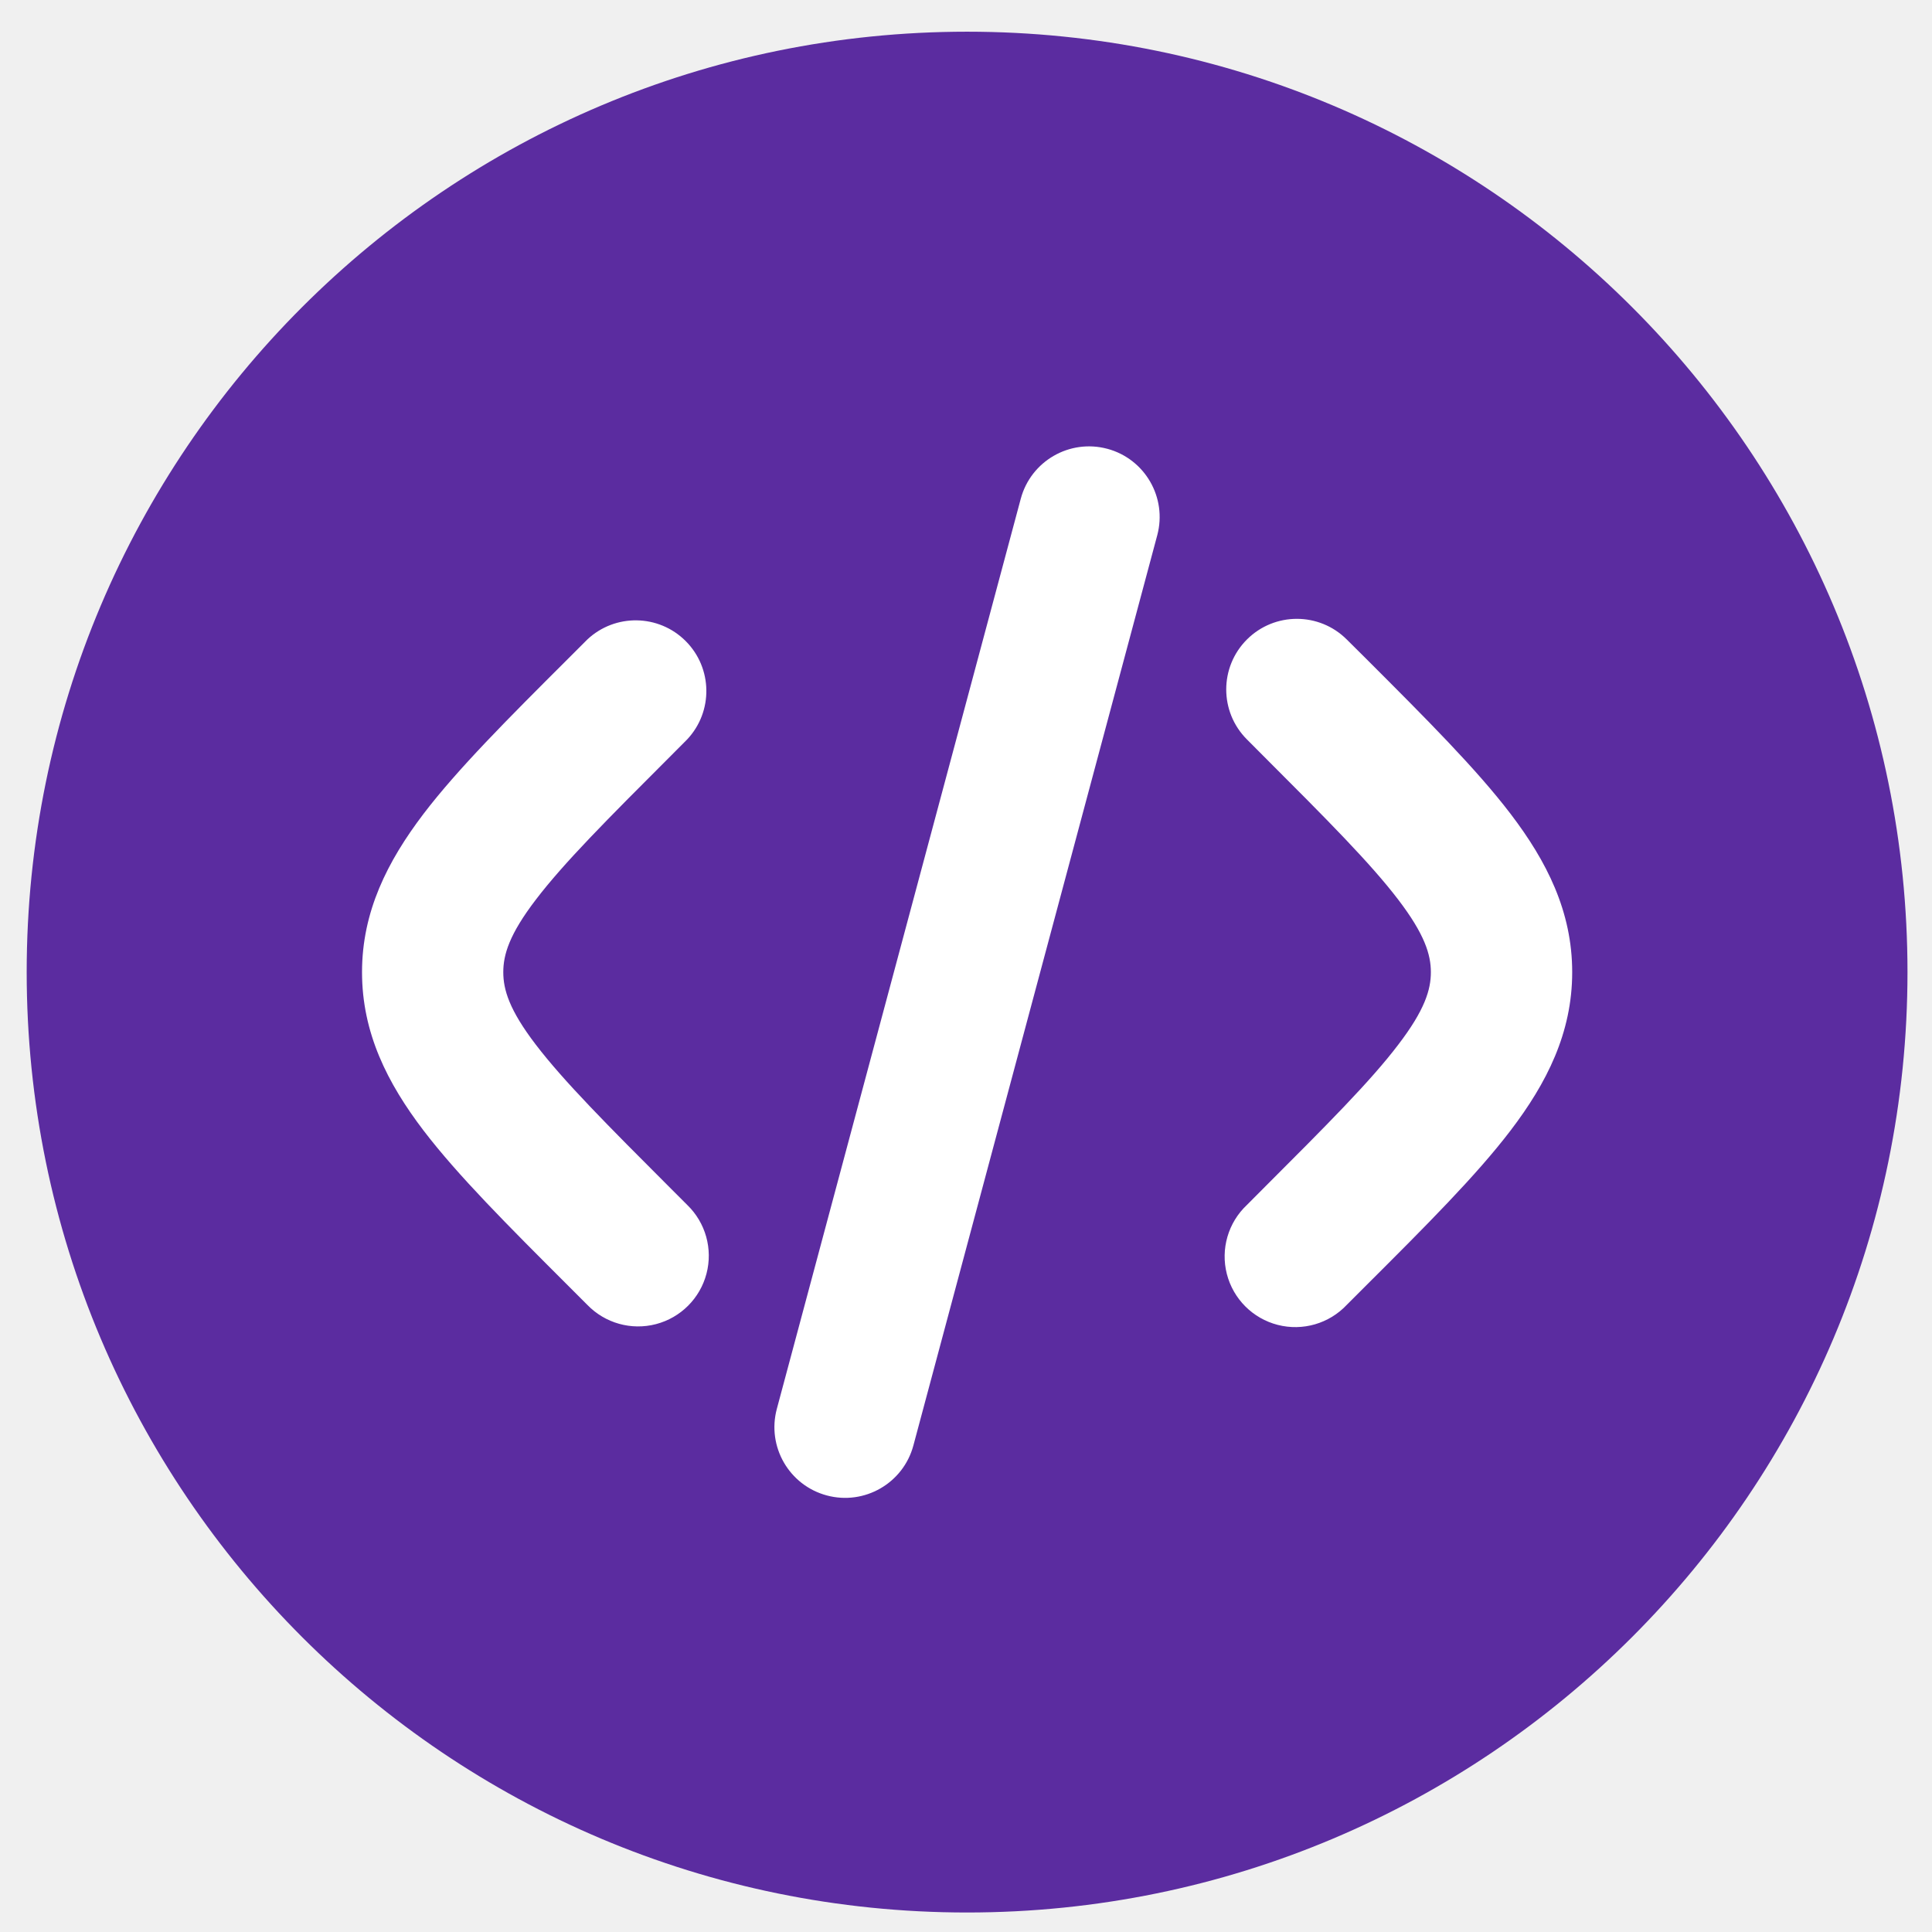
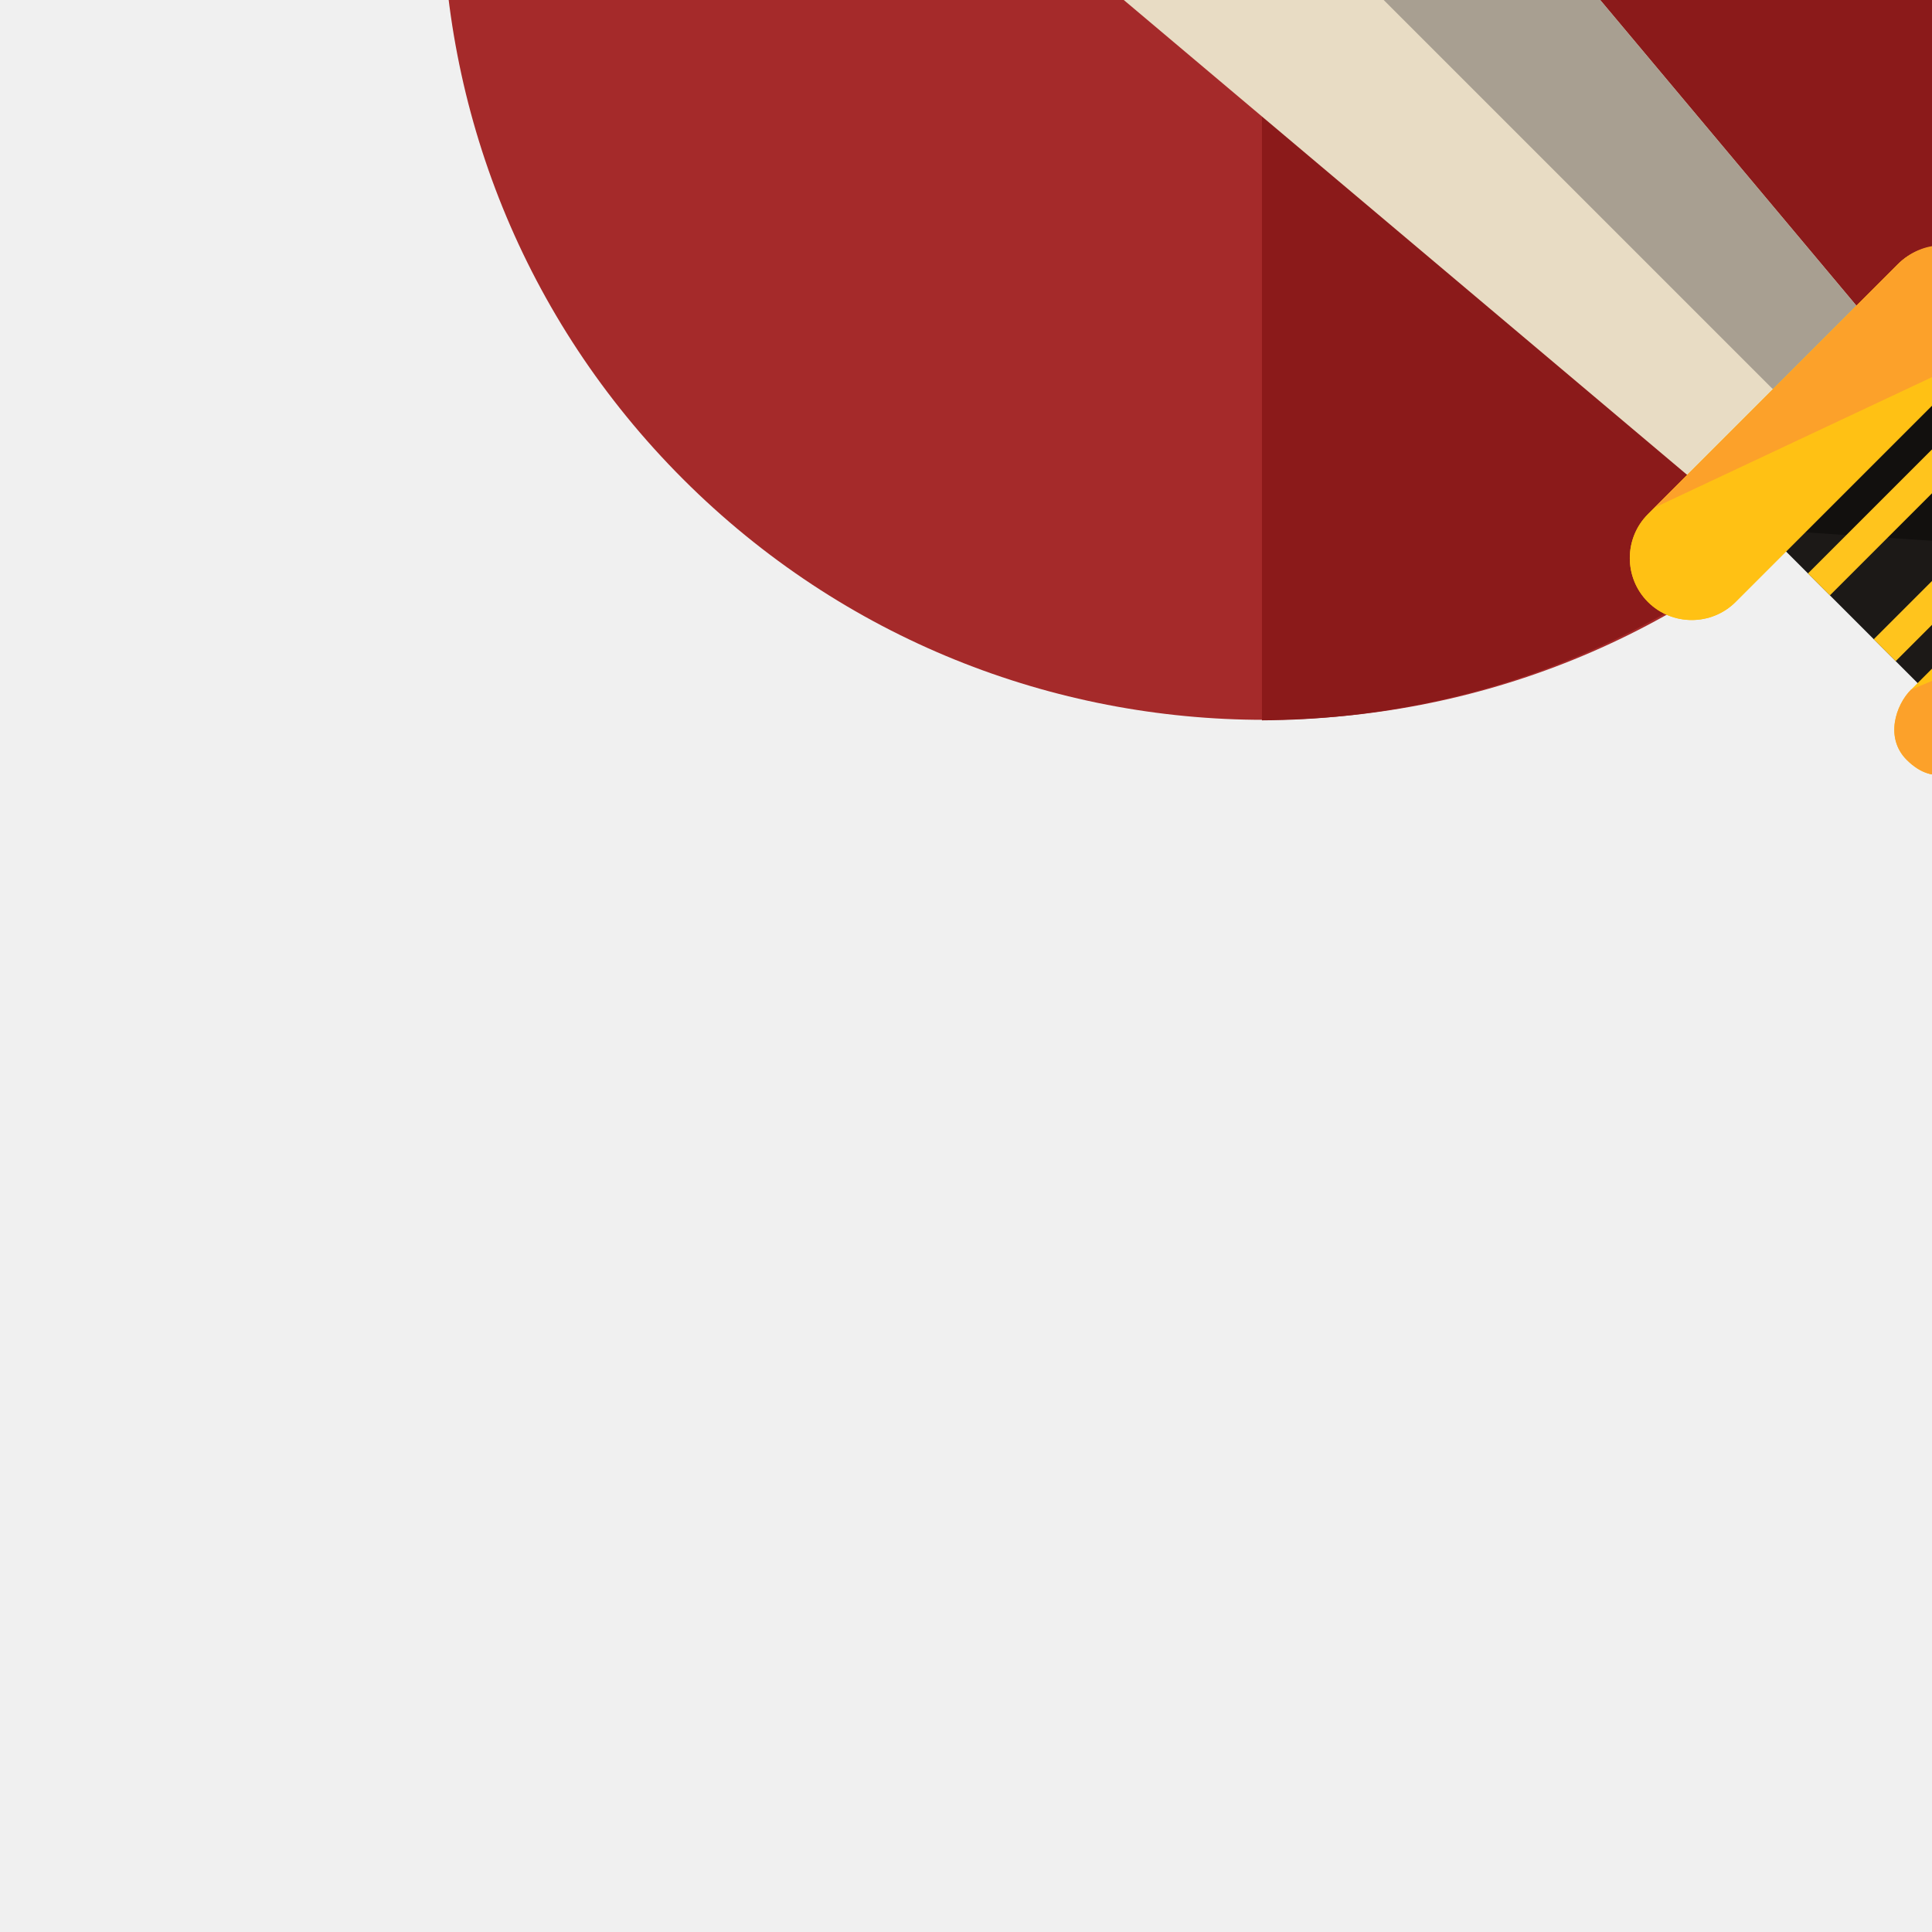
- <svg xmlns="http://www.w3.org/2000/svg" width="512" height="512" viewBox="0 0 32 32" version="1.1">
-   <style>
-     @media (prefers-color-scheme: light) {
-       :root { filter: none; }
-     }
-     @media (prefers-color-scheme: dark) {
-       :root { filter: none; }
-     }
-   </style>
-   <path d="m16.018 31.677c8.603 0 15.576-6.973 15.576-15.576        0-8.603-6.973-15.576-15.576-15.576        -8.603 0-15.576 6.973-15.576 15.576        0 8.603 6.973 15.576 15.576 15.576" fill="#5b2ca0" />
-   <g transform="matrix(1.1 0 0 1.1 2.8184 2.9012)">
-     <path d="m14.111 4.12a1.064 1.064 0 0 1 0.752 1.302          l-3.672 13.706a1.064 1.064 0 0 1-2.056-0.552          l3.673-13.704a1.064 1.064 0 0 1 1.302-0.752          m2.103 2.872a1.064 1.064 0 0 1 1.504 0          l0.297 0.295c0.901 0.901 1.653 1.653          2.169 2.33 0.545 0.715 0.928 1.47          0.928 2.384s-0.383 1.669-0.928 2.384          c-0.516 0.677-1.268 1.429-2.171 2.33          l-0.295 0.295a1.064 1.064 0 1 1-1.504-1.504          l0.243-0.244c0.968-0.968 1.616-1.617          2.035-2.168 0.402-0.525 0.492-0.831          0.492-1.093s-0.091-0.568-0.492-1.093          c-0.419-0.549-1.067-1.2-2.035-2.168          l-0.243-0.244a1.064 1.064 0 0 1 0-1.504          m-9.932 0a1.064 1.064 0 0 1 1.504 1.504          l-0.243 0.244c-0.968 0.968-1.615 1.617          -2.035 2.168-0.402 0.525-0.491 0.831          -0.491 1.093s0.089 0.568 0.491 1.093          c0.42 0.549 1.067 1.2 2.035 2.168          l0.244 0.244a1.064 1.064 0 1 1-1.505 1.504          l-0.295-0.295c-0.902-0.901-1.654-1.653          -2.171-2.33-0.545-0.715-0.926-1.47          -0.926-2.384s0.383-1.669 0.926-2.384          c0.516-0.677 1.268-1.429 2.171-2.33z" fill="#ffffff" />
+ <svg xmlns="http://www.w3.org/2000/svg" version="1.1" id="Layer_1" viewBox="0 0 498.4 498.4" xml:space="preserve" width="800px" height="800px" fill="#000000" transform="rotate(-45)">
+   <g id="SVGRepo_bgCarrier" stroke-width="0" />
+   <g id="SVGRepo_tracerCarrier" stroke-linecap="round" stroke-linejoin="round" />
+   <g id="SVGRepo_iconCarrier">
+     <circle style="fill:#A52A2A;" cx="249.2" cy="212" r="212" />
+     <path style="fill:#8B1A1A;" d="M398.8,61.6c82.4,82.4,82.4,216.8,0,300c-82.4,82.4-216.8,82.4-300,0" />
+     <polygon style="fill:#E8DCC4;" points="282.8,395.2 252.4,408.8 221.2,395.2 197.2,113.6 252.4,9.6 307.6,113.6 " />
+     <polyline style="fill:#A89F91;" points="252.4,9.6 307.6,113.6 282.8,395.2 252.4,408.8 " />
+     <rect x="225.2" y="418.4" style="fill:#1C1917;" width="56" height="64" />
+     <polyline style="fill:#12100E;" points="225.2,418.4 281.2,418.4 281.2,482.4 " />
+     <path style="fill:#FFC114;" d="M314,410.4c0,8.8-7.2,16-16,16h-91.2c-8.8,0-16-7.2-16-16l0,0c0-8.8,7.2-16,16-16H298 C306.8,394.4,314,401.6,314,410.4L314,410.4z" />
+     <path style="fill:#FFC114;" d="M314,410.4c0,8.8-7.2,16-16,16h-91.2c-8.8,0-16-7.2-16-16l0,0c0-8.8,7.2-16,16-16H298 C306.8,394.4,314,401.6,314,410.4L314,410.4z" />
+     <path style="fill:#FCA12A;" d="M209.2,394.4H298c8.8,0,16,6.4,16,16l0,0c0,8.8-7.2,16-16,16" />
+     <path style="fill:#FFC114;" d="M209.2,486.4c0-8,8-12,13.6-12h58.4c5.6,0,16,2.4,16,12l0,0c0,9.6-9.6,12-16,12h-58.4 C217.2,498.4,209.2,496.8,209.2,486.4L209.2,486.4z" />
+     <path style="fill:#FCA12A;" d="M281.2,498.4h-58.4c-5.6,0-13.6-1.6-13.6-12l0,0c0-8,8-12,13.6-12" />
+     <g>
+       <rect x="225.2" y="434.4" style="fill:#FFC41D;" width="56" height="8" />
+       <rect x="225.2" y="458.4" style="fill:#FFC41D;" width="56" height="8" />
+     </g>
  </g>
</svg>
